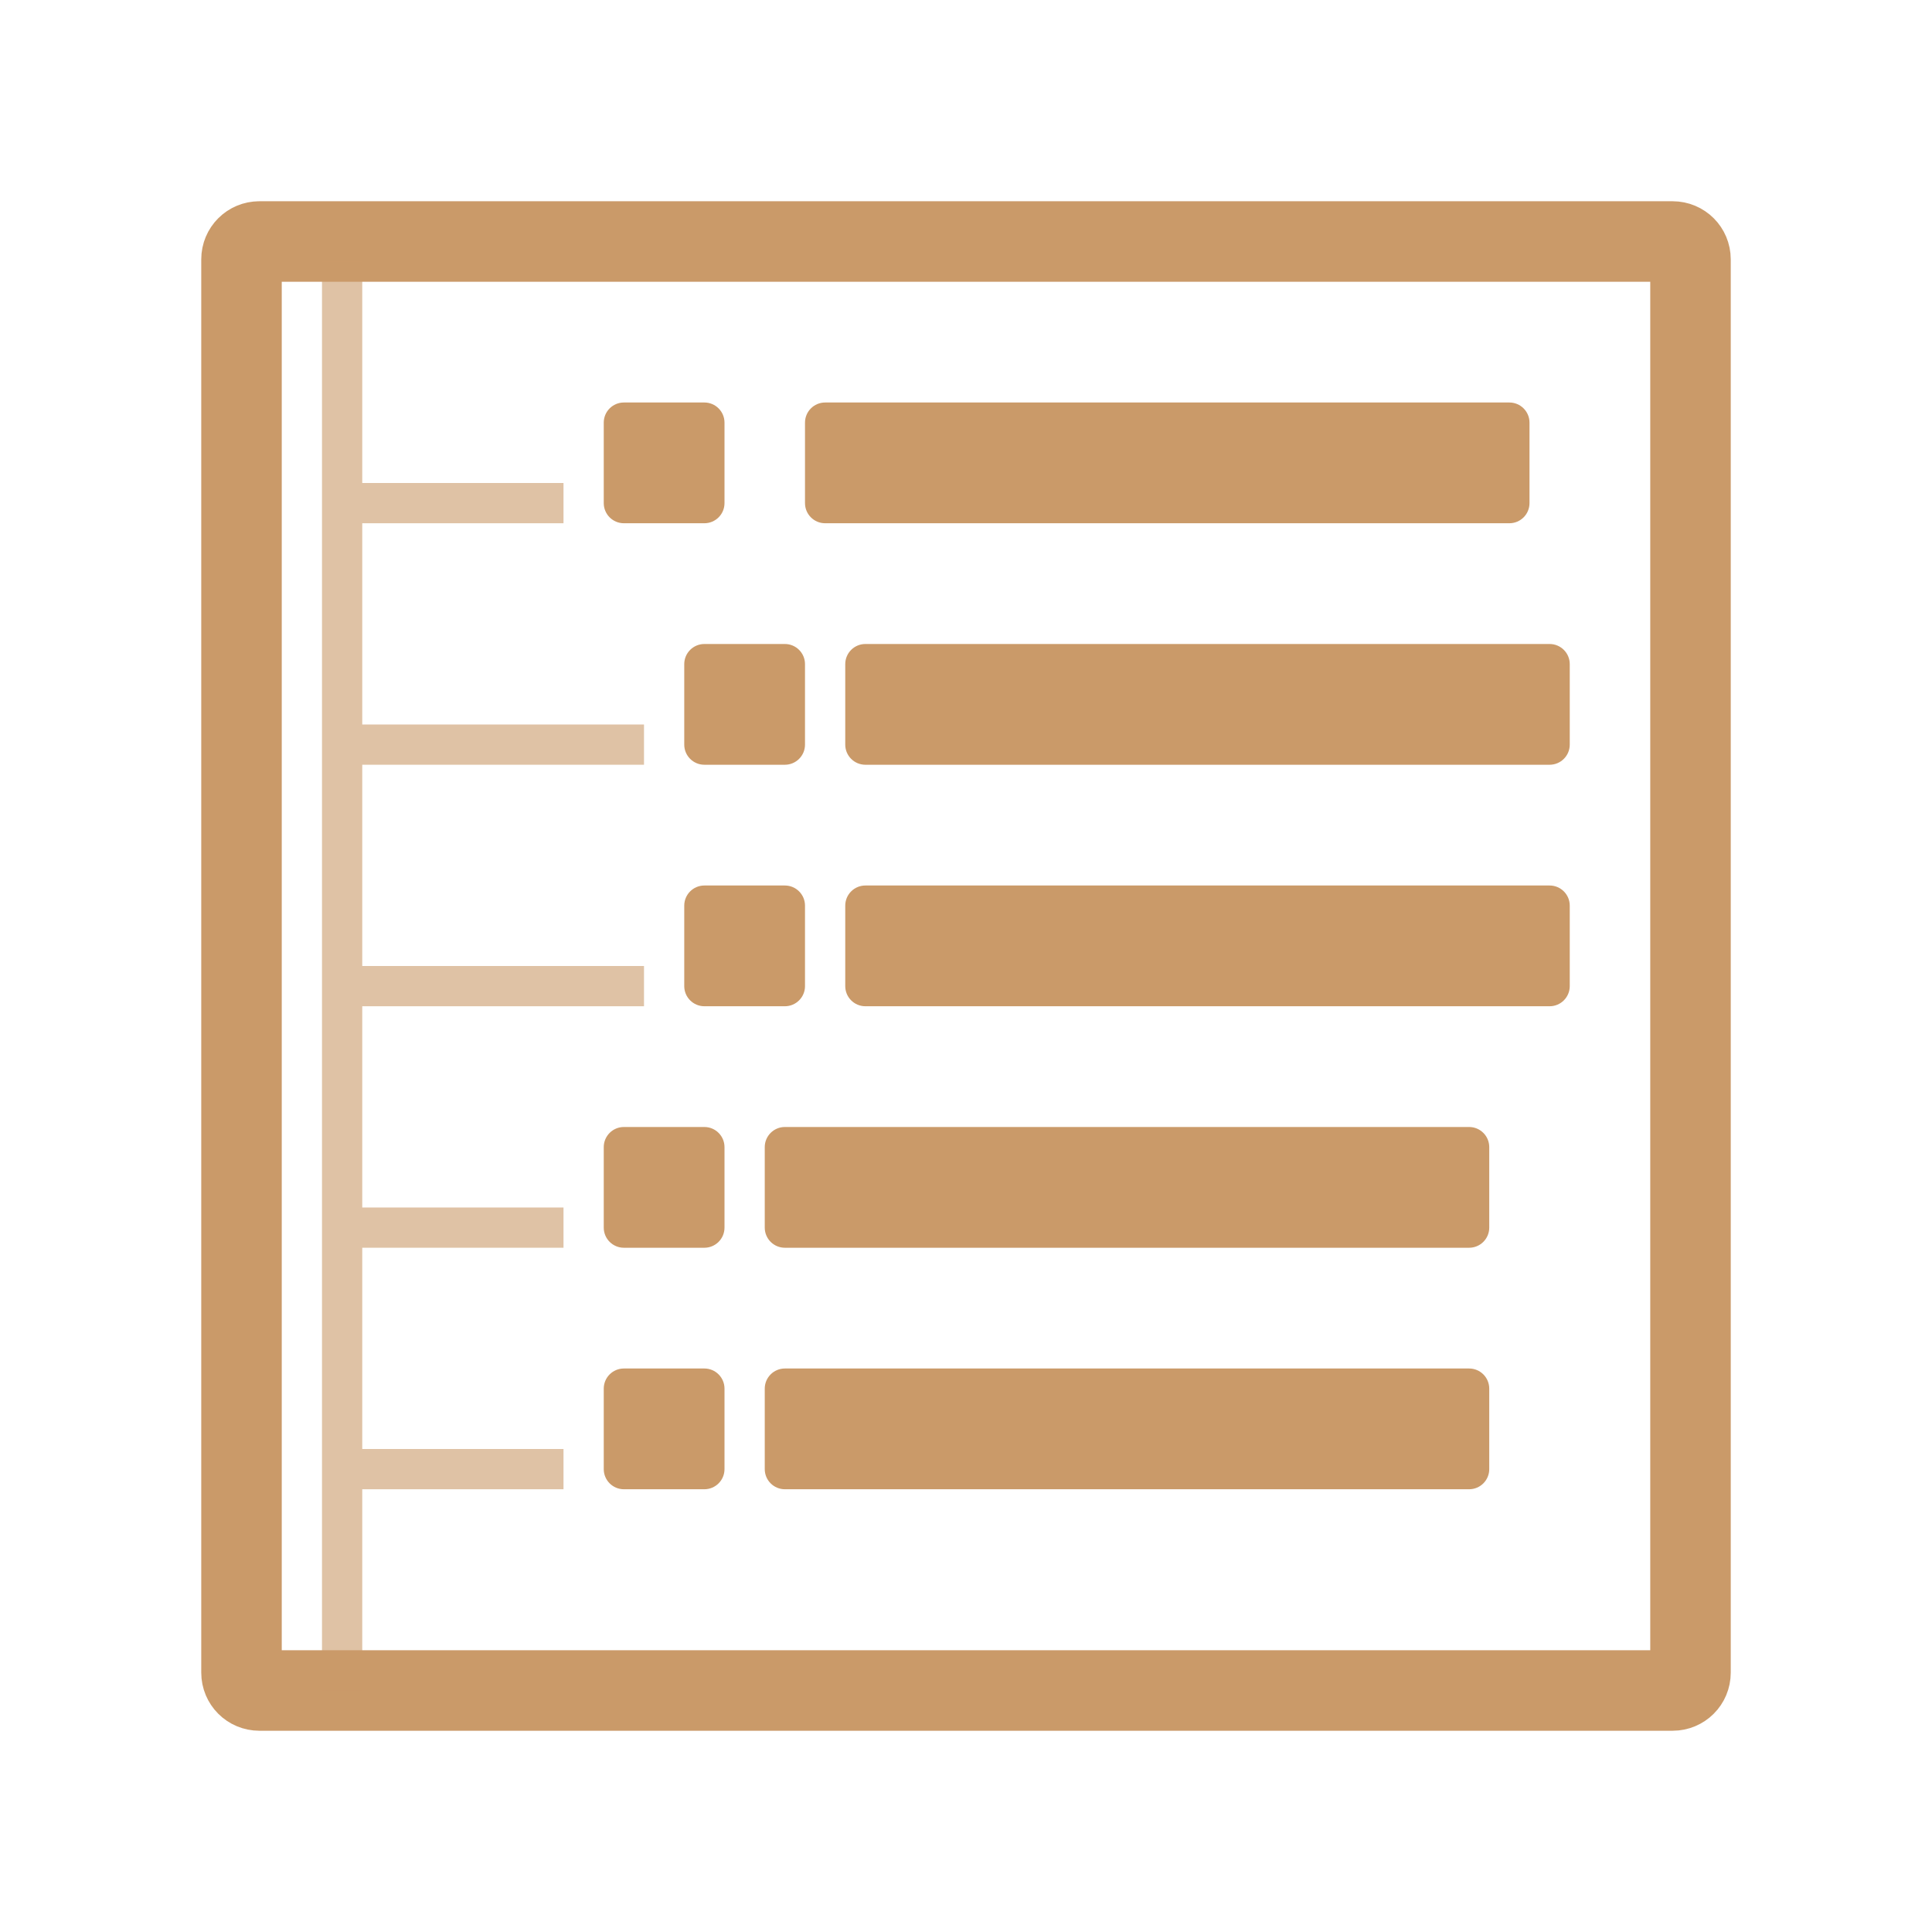
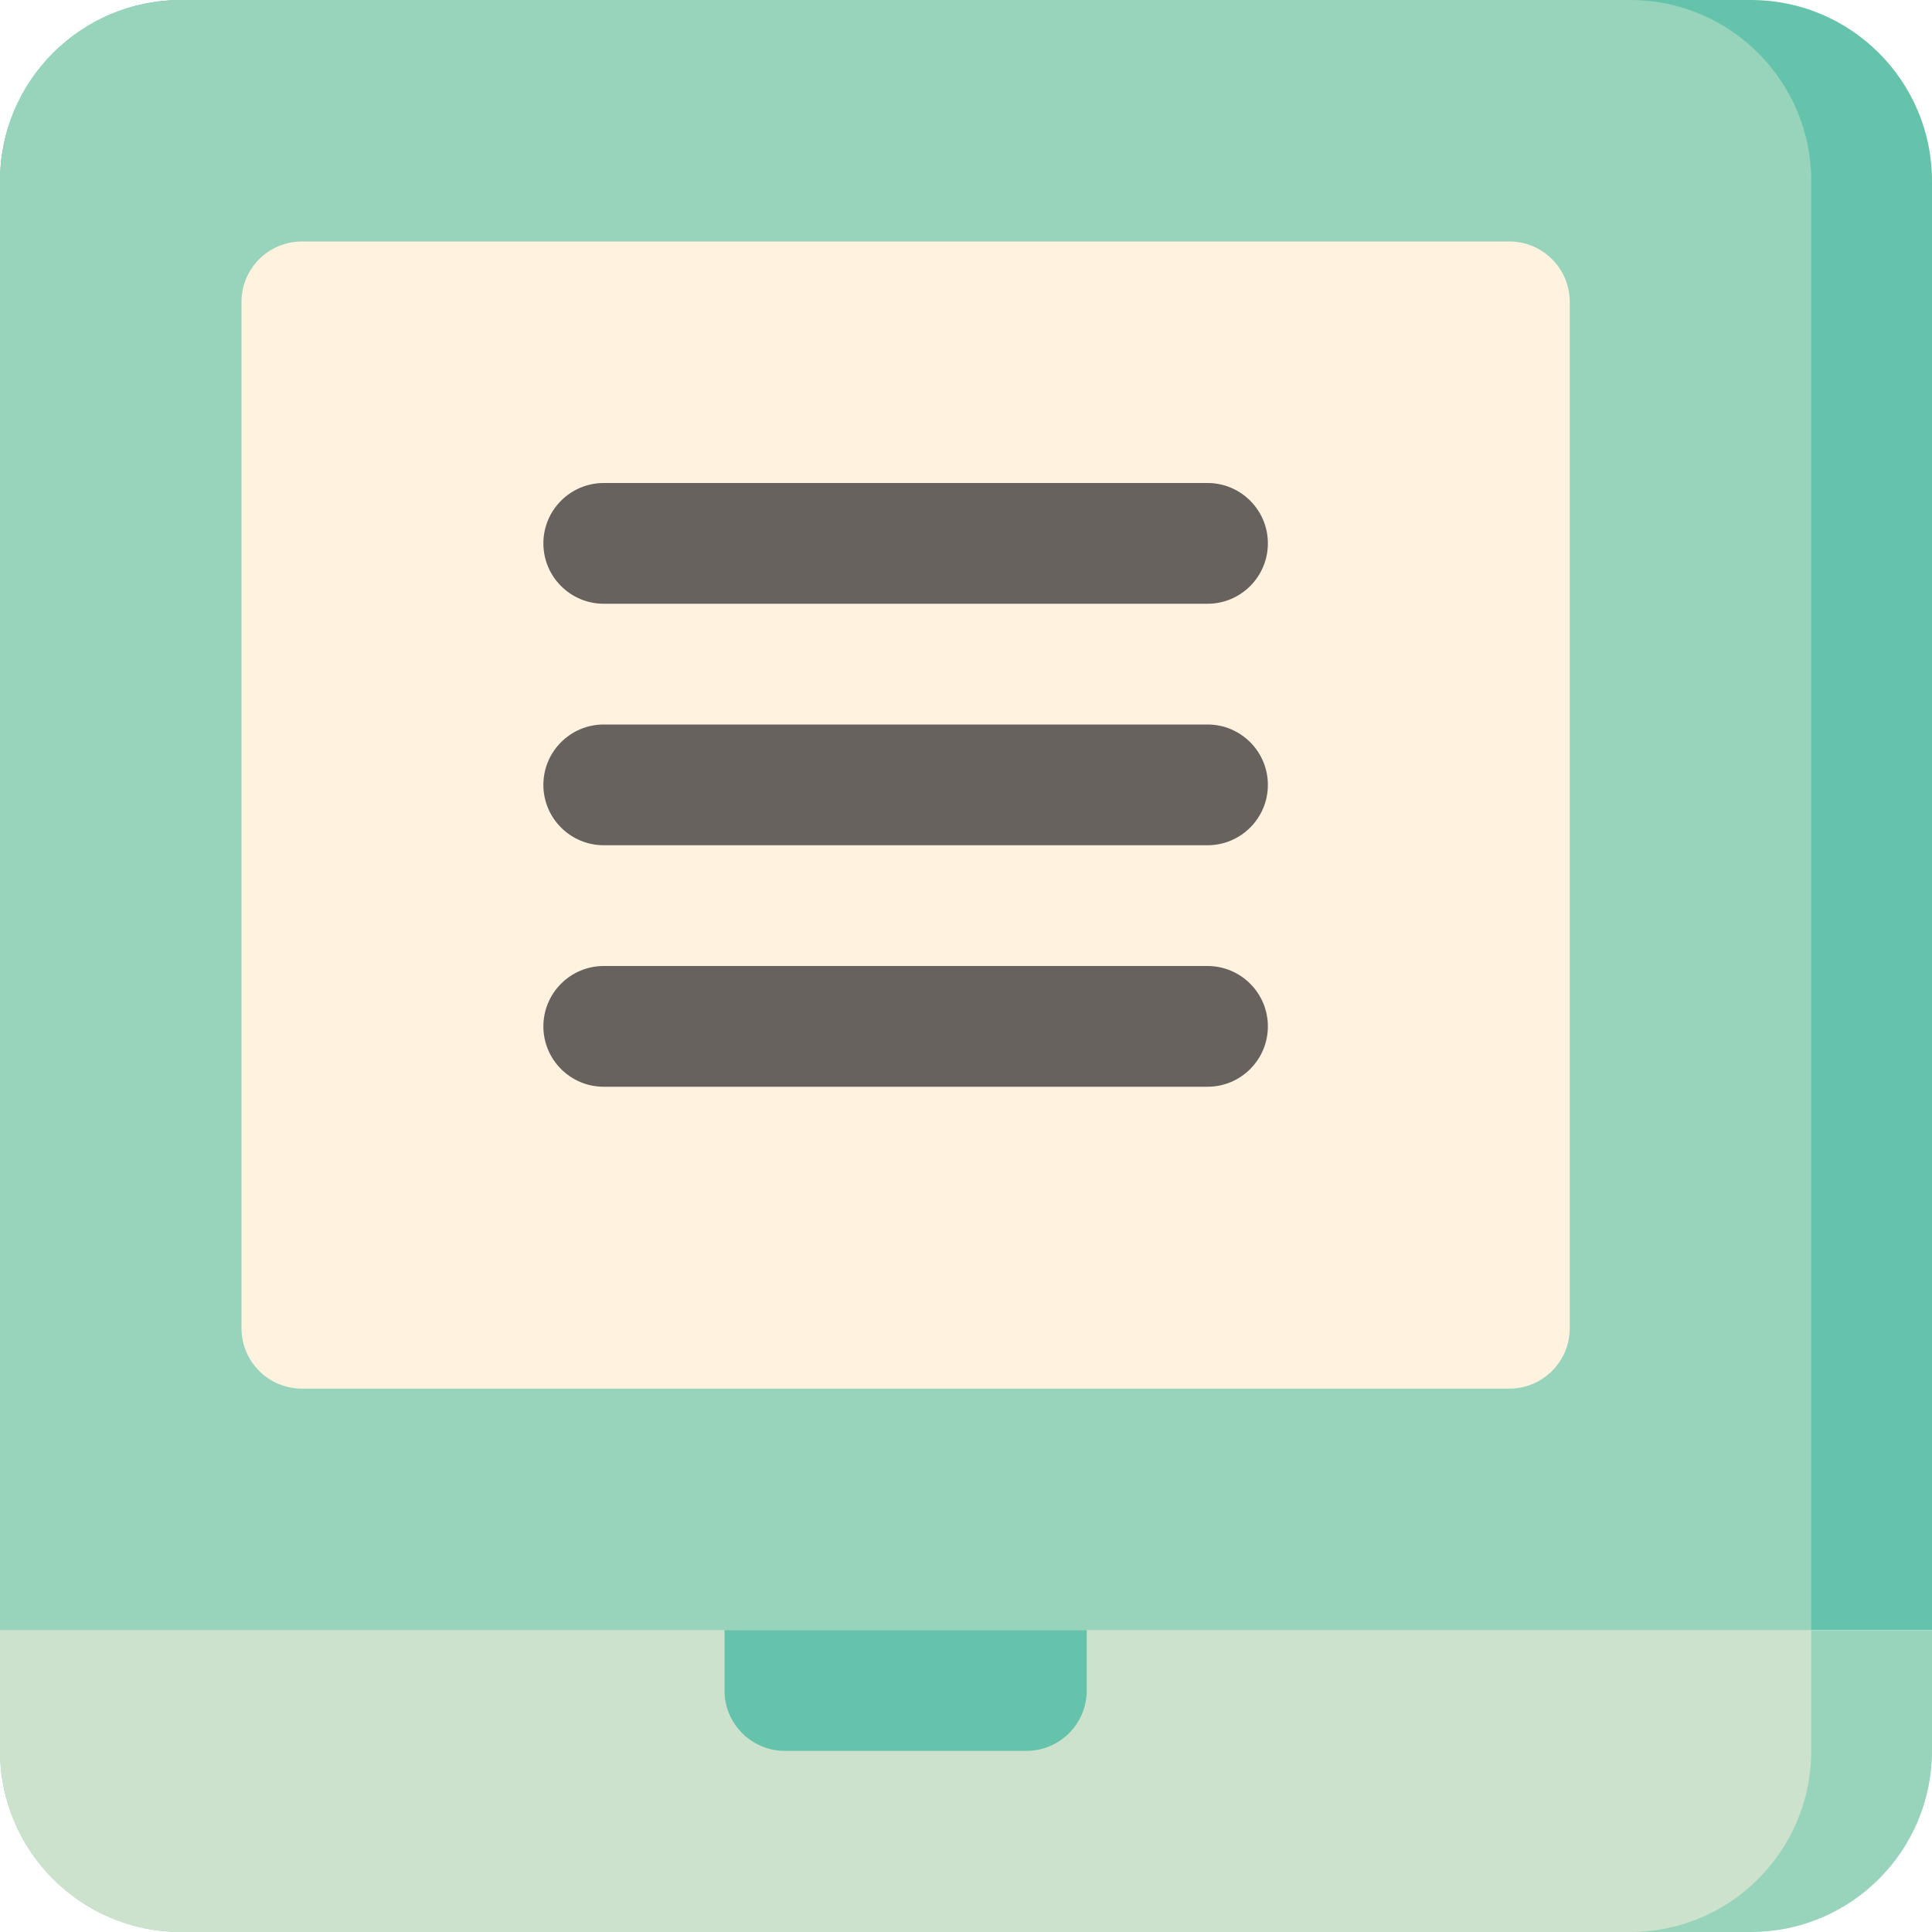
- <svg xmlns="http://www.w3.org/2000/svg" width="48" height="48" viewBox="0 0 38.4 38.4">
-   <path d="m 5.155 4.8 28.09 0 c 0.197 0 0.355 0.158 0.355 0.355 l 0 28.09 c 0 0.197 -0.158 0.355 -0.355 0.355 l -28.09 0 c -0.197 0 -0.355 -0.158 -0.355 -0.355 l 0 -28.09 c 0 -0.197 0.158 -0.355 0.355 -0.355" style="stroke-dasharray:none;fill:none;stroke-miterlimit:4;stroke:#ca9a69;stroke-linecap:round;stroke-width:1.6" />
-   <path d="m 8 6.5 0 35.5 1 0 0 -5 5 0 0 -1 -5 0 0 -5 5 0 0 -1 -5 0 0 -5 7 0 0 -1 -7 0 0 -5 7 0 0 -1 -7 0 0 -5 5 0 0 -1 -5 0 0 -5.5 z" transform="scale(0.8,0.8)" mix-blend-mode="normal" isolation="auto" white-space="normal" solid-opacity="1" solid-color="#000000" style="visibility:visible;shape-rendering:auto;color-interpolation-filters:linearRGB;fill:#ca9a69;opacity:1;image-rendering:auto;fill-opacity:0.6;stroke:none;display:inline;color:#000;fill-rule:nonzero;color-rendering:auto;color-interpolation:sRGB" />
-   <rect width="2.4" height="2.4" x="12" y="8" rx="0.4" style="fill:#ca9a69;opacity:1;fill-opacity:1;stroke:none;fill-rule:nonzero" />
-   <rect width="2.4" height="2.4" x="12" y="27.2" rx="0.4" style="fill:#ca9a69;opacity:1;fill-opacity:1;stroke:none;fill-rule:nonzero" />
-   <rect width="14.4" height="2.4" x="16" y="8" rx="0.4" style="fill:#ca9a69;opacity:1;fill-opacity:1;stroke:none;fill-rule:nonzero" />
-   <rect width="2.4" height="2.4" x="13.6" y="12.8" rx="0.4" style="fill:#ca9a69;opacity:1;fill-opacity:1;stroke:none;fill-rule:nonzero" />
-   <rect width="2.4" height="2.4" x="13.6" y="17.6" rx="0.4" style="fill:#ca9a69;opacity:1;fill-opacity:1;stroke:none;fill-rule:nonzero" />
-   <rect width="2.4" height="2.4" x="12" y="22.4" rx="0.4" style="fill:#ca9a69;opacity:1;fill-opacity:1;stroke:none;fill-rule:nonzero" />
-   <rect width="14.4" height="2.4" x="16.8" y="12.8" rx="0.4" style="fill:#ca9a69;opacity:1;fill-opacity:1;stroke:none;fill-rule:nonzero" />
-   <rect width="14.4" height="2.4" x="16.8" y="17.6" rx="0.4" style="fill:#ca9a69;opacity:1;fill-opacity:1;stroke:none;fill-rule:nonzero" />
-   <rect width="14.4" height="2.4" x="15.2" y="22.4" rx="0.4" style="fill:#ca9a69;opacity:1;fill-opacity:1;stroke:none;fill-rule:nonzero" />
-   <rect width="14.4" height="2.4" x="15.2" y="27.2" rx="0.4" style="fill:#ca9a69;opacity:1;fill-opacity:1;stroke:none;fill-rule:nonzero" />
+ <svg xmlns="http://www.w3.org/2000/svg" version="1.1" id="Uploaded to svgrepo.com" width="800px" height="800px" viewBox="0 0 32 32" xml:space="preserve">
+   <style type="text/css">
+ 	.cubies_twee{fill:#67625D;}
+ 	.cubies_twaalf{fill:#FFF2DF;}
+ 	.cubies_zesentwintig{fill:#65C3AB;}
+ 	.cubies_zevenentwintig{fill:#98D3BC;}
+ 	.cubies_achtentwintig{fill:#CCE2CD;}
+ 	.st0{fill:#F2C99E;}
+ 	.st1{fill:#F9E0BD;}
+ 	.st2{fill:#C9483A;}
+ 	.st3{fill:#D97360;}
+ 	.st4{fill:#EDB57E;}
+ 	.st5{fill:#E3D4C0;}
+ 	.st6{fill:#4C4842;}
+ 	.st7{fill:#EDEAE5;}
+ 	.st8{fill:#C9C6C0;}
+ 	.st9{fill:#BCD269;}
+ 	.st10{fill:#A4C83F;}
+ 	.st11{fill:#837F79;}
+ 	.st12{fill:#EC9B5A;}
+ 	.st13{fill:#2EB39A;}
+ 	.st14{fill:#725A48;}
+ 	.st15{fill:#8E7866;}
+ 	.st16{fill:#E69D8A;}
+ 	.st17{fill:#65C3AB;}
+ 	.st18{fill:#A5A29C;}
+ 	.st19{fill:#D1DE8B;}
+ 	.st20{fill:#E8E8B5;}
+ </style>
+   <g>
+     <path class="cubies_zesentwintig" d="M32,27H0V3c0-1.657,1.343-3,3-3h26c1.657,0,3,1.343,3,3V27z" />
+     <path class="cubies_zevenentwintig" d="M29,32H3c-1.657,0-3-1.343-3-3v-2h32v2C32,30.657,30.657,32,29,32z" />
+     <path class="cubies_zevenentwintig" d="M30,27H0V3c0-1.657,1.343-3,3-3h24c1.657,0,3,1.343,3,3V27z" />
+     <path class="cubies_achtentwintig" d="M27,32H3c-1.657,0-3-1.343-3-3v-2h30v2C30,30.657,28.657,32,27,32z" />
+     <path class="cubies_twaalf" d="M25,23H5c-0.552,0-1-0.448-1-1V5c0-0.552,0.448-1,1-1h20c0.552,0,1,0.448,1,1v17   C26,22.552,25.552,23,25,23z" />
+     <path class="cubies_zesentwintig" d="M17,29h-4c-0.552,0-1-0.448-1-1v-1h6v1C18,28.552,17.552,29,17,29z" />
+     <path class="cubies_twee" d="M9,9c0-0.552,0.448-1,1-1h10c0.552,0,1,0.448,1,1c0,0.552-0.448,1-1,1H10C9.448,10,9,9.552,9,9z    M20,12H10c-0.552,0-1,0.448-1,1c0,0.552,0.448,1,1,1h10c0.552,0,1-0.448,1-1C21,12.448,20.552,12,20,12z M20,16H10   c-0.552,0-1,0.448-1,1c0,0.552,0.448,1,1,1h10c0.552,0,1-0.448,1-1C21,16.448,20.552,16,20,16z" />
+   </g>
</svg>
